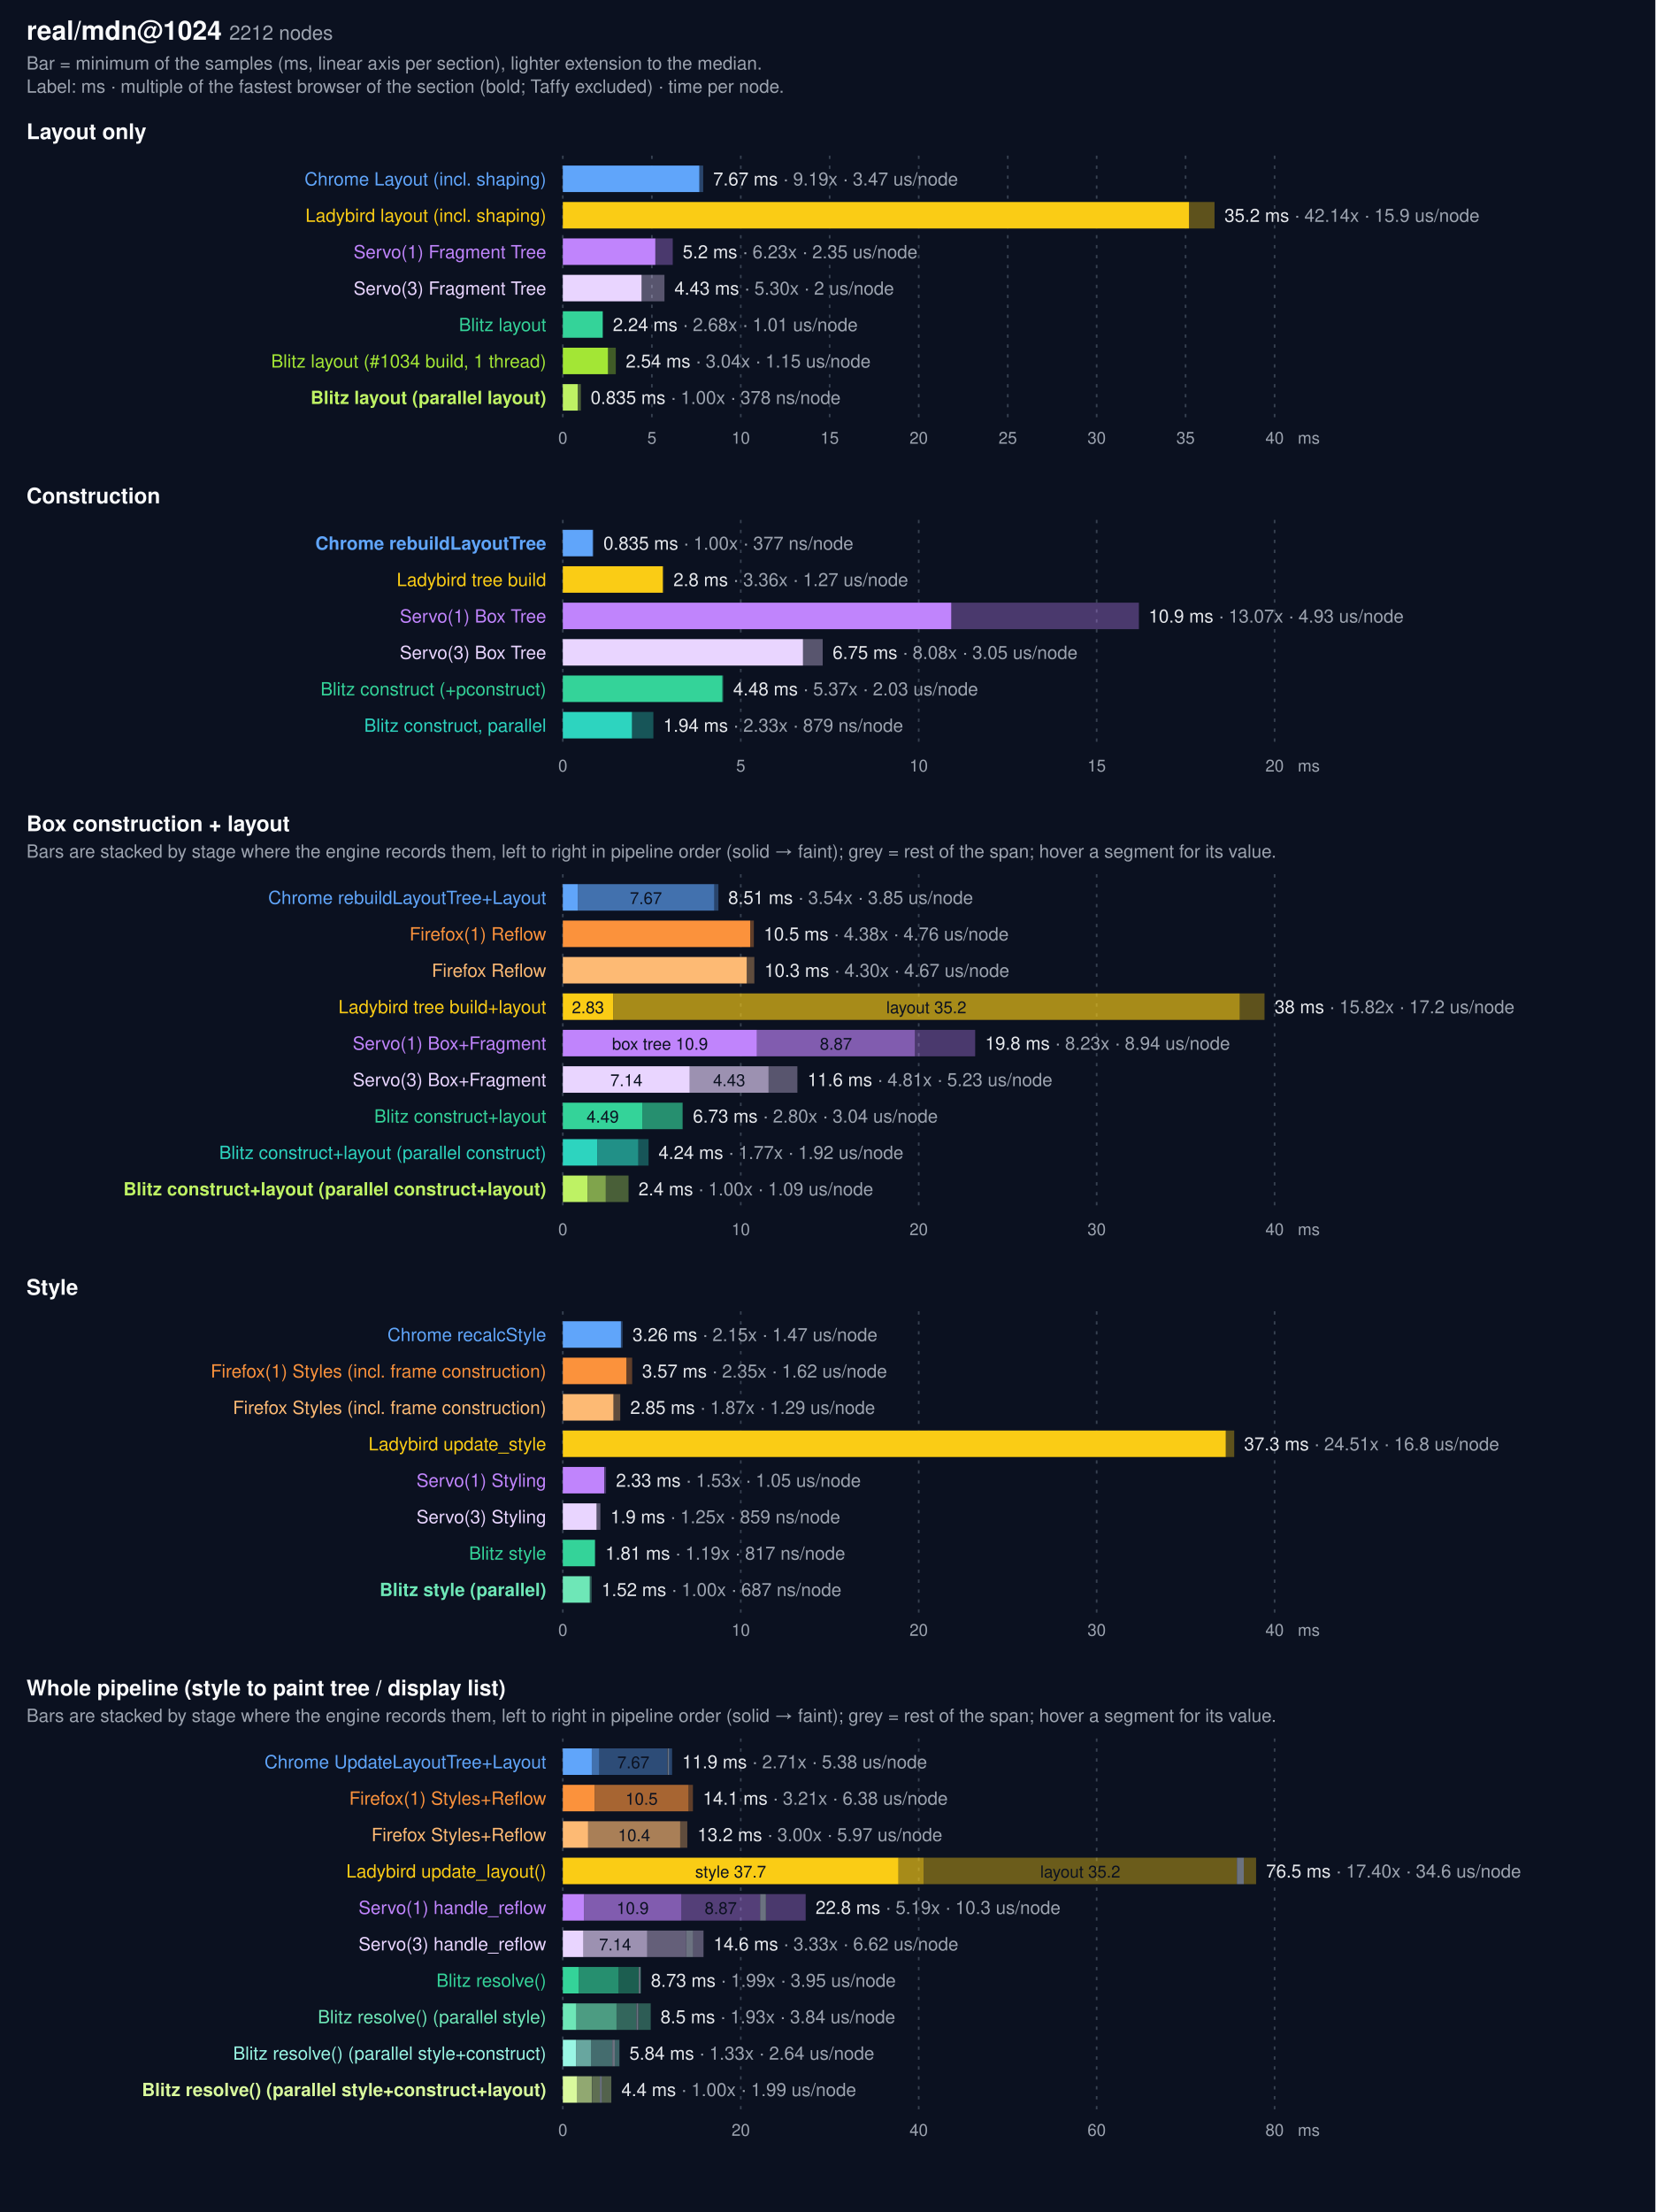
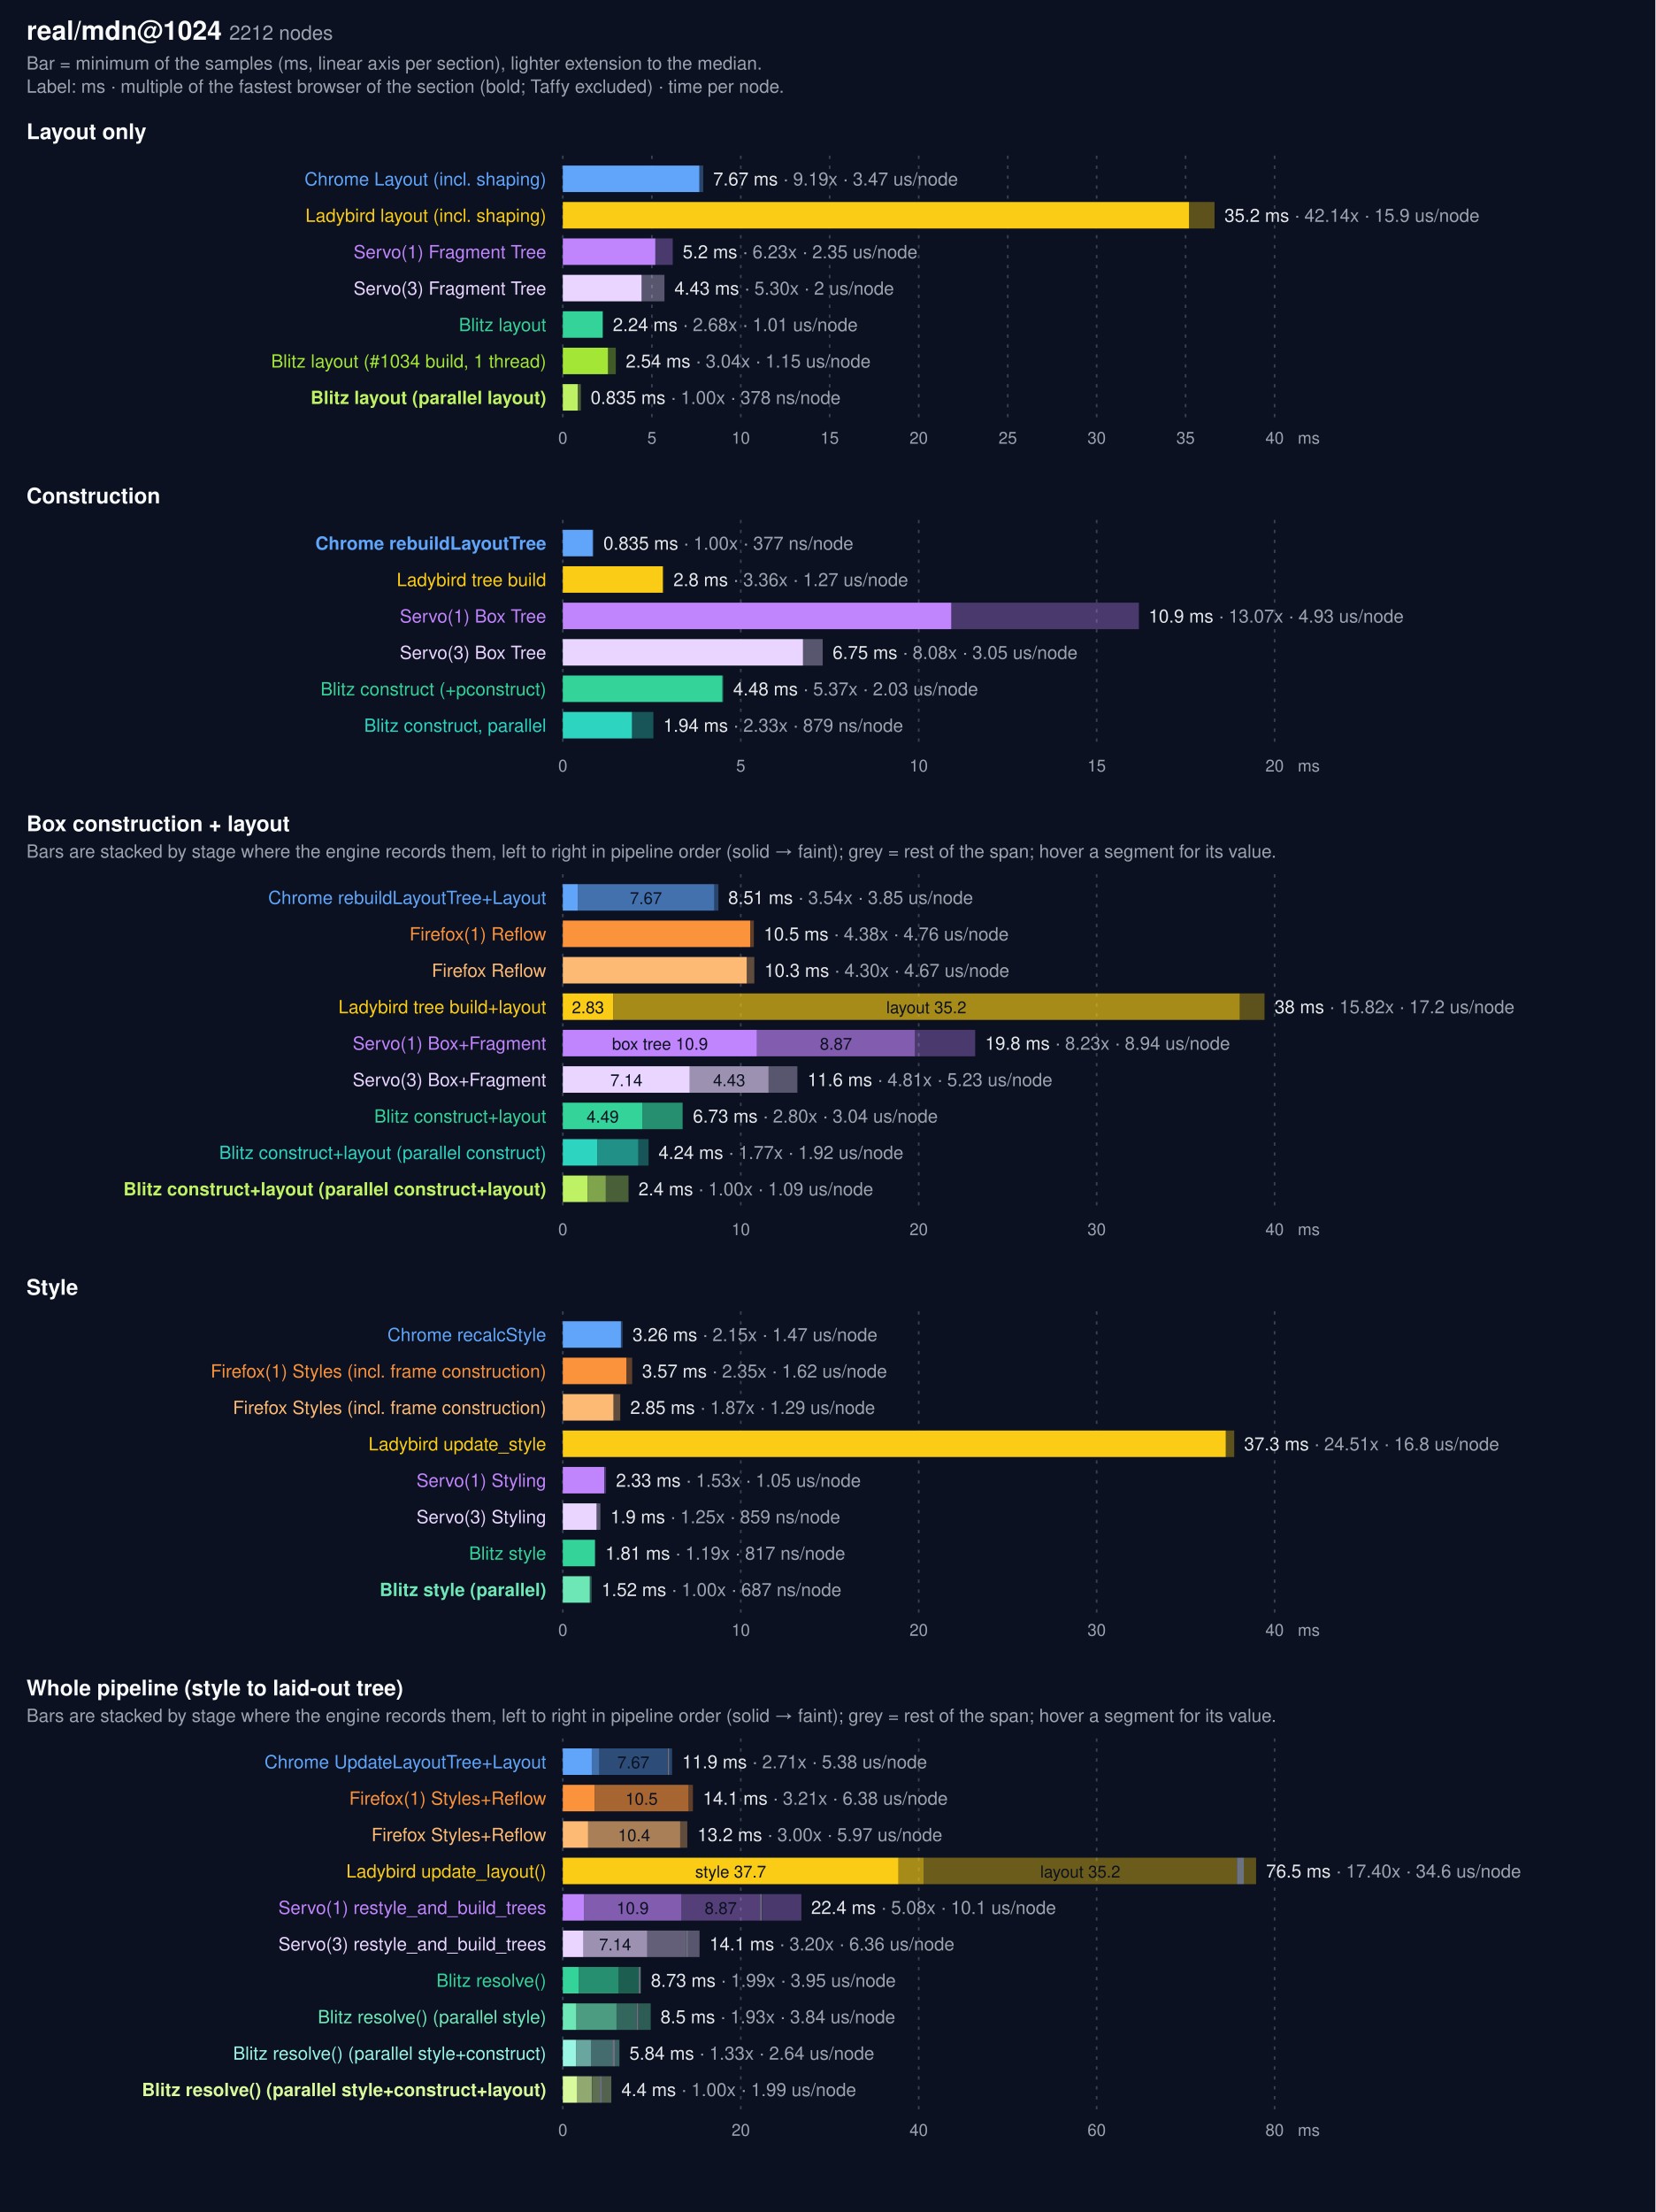
<svg xmlns="http://www.w3.org/2000/svg" width="1000" height="1336" viewBox="0 0 1000 1336" font-family="system-ui, -apple-system, Segoe UI, Helvetica, Arial, sans-serif">
  <rect width="1000" height="1336" fill="#0b1120" />
  <text x="16" y="24" fill="#f9fafb" font-size="16" font-weight="600">real/mdn@1024 <tspan fill="#9ca3af" font-size="12" font-weight="400">2212 nodes</tspan>
  </text>
  <text x="16" y="42" fill="#9ca3af" font-size="11">Bar = minimum of the samples (ms, linear axis per section), lighter extension to the median.</text>
  <text x="16" y="56" fill="#9ca3af" font-size="11">Label: ms · multiple of the fastest browser of the section (bold; Taffy excluded) · time per node.</text>
  <text x="16" y="84" fill="#f9fafb" font-size="13" font-weight="600">Layout only</text>
  <line x1="340.0" x2="340.0" y1="94" y2="254" stroke="#374151" stroke-dasharray="2 4" />
  <text x="340.0" y="268" fill="#9ca3af" font-size="10" text-anchor="middle">0</text>
  <line x1="393.8" x2="393.8" y1="94" y2="254" stroke="#374151" stroke-dasharray="2 4" />
  <text x="393.8" y="268" fill="#9ca3af" font-size="10" text-anchor="middle">5</text>
  <line x1="447.5" x2="447.5" y1="94" y2="254" stroke="#374151" stroke-dasharray="2 4" />
  <text x="447.5" y="268" fill="#9ca3af" font-size="10" text-anchor="middle">10</text>
  <line x1="501.2" x2="501.2" y1="94" y2="254" stroke="#374151" stroke-dasharray="2 4" />
  <text x="501.2" y="268" fill="#9ca3af" font-size="10" text-anchor="middle">15</text>
  <line x1="555.0" x2="555.0" y1="94" y2="254" stroke="#374151" stroke-dasharray="2 4" />
  <text x="555.0" y="268" fill="#9ca3af" font-size="10" text-anchor="middle">20</text>
  <line x1="608.8" x2="608.8" y1="94" y2="254" stroke="#374151" stroke-dasharray="2 4" />
  <text x="608.8" y="268" fill="#9ca3af" font-size="10" text-anchor="middle">25</text>
  <line x1="662.5" x2="662.5" y1="94" y2="254" stroke="#374151" stroke-dasharray="2 4" />
  <text x="662.5" y="268" fill="#9ca3af" font-size="10" text-anchor="middle">30</text>
  <line x1="716.2" x2="716.2" y1="94" y2="254" stroke="#374151" stroke-dasharray="2 4" />
  <text x="716.2" y="268" fill="#9ca3af" font-size="10" text-anchor="middle">35</text>
  <line x1="770.0" x2="770.0" y1="94" y2="254" stroke="#374151" stroke-dasharray="2 4" />
  <text x="770.0" y="268" fill="#9ca3af" font-size="10" text-anchor="middle">40</text>
  <text x="784" y="268" fill="#9ca3af" font-size="10">ms</text>
  <text x="330" y="112" fill="#60a5fa" font-size="11" text-anchor="end">Chrome Layout (incl. shaping)</text>
  <rect x="340" y="100" width="82.5" height="16" fill="#60a5fa" />
  <rect x="422.5" y="100" width="2.3" height="16" fill="#60a5fa" opacity="0.35" />
  <text x="430.8" y="112" fill="#e5e7eb" font-size="11">7.67 ms <tspan fill="#9ca3af">· 9.19x · 3.47 us/node</tspan>
  </text>
  <text x="330" y="134" fill="#facc15" font-size="11" text-anchor="end">Ladybird layout (incl. shaping)</text>
  <rect x="340" y="122" width="378.3" height="16" fill="#facc15" />
  <rect x="718.3" y="122" width="15.4" height="16" fill="#facc15" opacity="0.35" />
  <text x="739.7" y="134" fill="#e5e7eb" font-size="11">35.2 ms <tspan fill="#9ca3af">· 42.14x · 15.9 us/node</tspan>
  </text>
  <text x="330" y="156" fill="#c084fc" font-size="11" text-anchor="end">Servo(1) Fragment Tree</text>
  <rect x="340" y="144" width="55.9" height="16" fill="#c084fc" />
  <rect x="395.9" y="144" width="10.5" height="16" fill="#c084fc" opacity="0.35" />
  <text x="412.4" y="156" fill="#e5e7eb" font-size="11">5.2 ms <tspan fill="#9ca3af">· 6.23x · 2.35 us/node</tspan>
  </text>
  <text x="330" y="178" fill="#e9d5ff" font-size="11" text-anchor="end">Servo(3) Fragment Tree</text>
  <rect x="340" y="166" width="47.6" height="16" fill="#e9d5ff" />
  <rect x="387.6" y="166" width="13.8" height="16" fill="#e9d5ff" opacity="0.35" />
  <text x="407.4" y="178" fill="#e5e7eb" font-size="11">4.43 ms <tspan fill="#9ca3af">· 5.30x · 2 us/node</tspan>
  </text>
  <text x="330" y="200" fill="#34d399" font-size="11" text-anchor="end">Blitz layout</text>
  <rect x="340" y="188" width="24.1" height="16" fill="#34d399" />
  <rect x="364.1" y="188" width="0.1" height="16" fill="#34d399" opacity="0.35" />
  <text x="370.2" y="200" fill="#e5e7eb" font-size="11">2.24 ms <tspan fill="#9ca3af">· 2.68x · 1.01 us/node</tspan>
  </text>
  <text x="330" y="222" fill="#a3e635" font-size="11" text-anchor="end">Blitz layout (#1034 build, 1 thread)</text>
  <rect x="340" y="210" width="27.3" height="16" fill="#a3e635" />
  <rect x="367.3" y="210" width="4.7" height="16" fill="#a3e635" opacity="0.35" />
  <text x="378.0" y="222" fill="#e5e7eb" font-size="11">2.54 ms <tspan fill="#9ca3af">· 3.04x · 1.15 us/node</tspan>
  </text>
  <text x="330" y="244" fill="#bef264" font-size="11" text-anchor="end" font-weight="700">Blitz layout (parallel layout)</text>
  <rect x="340" y="232" width="9.0" height="16" fill="#bef264" />
  <rect x="349.0" y="232" width="1.9" height="16" fill="#bef264" opacity="0.35" />
  <text x="356.8" y="244" fill="#e5e7eb" font-size="11">0.835 ms <tspan fill="#9ca3af">· 1.00x · 378 ns/node</tspan>
  </text>
  <text x="16" y="304" fill="#f9fafb" font-size="13" font-weight="600">Construction</text>
  <line x1="340.0" x2="340.0" y1="314" y2="452" stroke="#374151" stroke-dasharray="2 4" />
  <text x="340.0" y="466" fill="#9ca3af" font-size="10" text-anchor="middle">0</text>
  <line x1="447.5" x2="447.5" y1="314" y2="452" stroke="#374151" stroke-dasharray="2 4" />
  <text x="447.5" y="466" fill="#9ca3af" font-size="10" text-anchor="middle">5</text>
  <line x1="555.0" x2="555.0" y1="314" y2="452" stroke="#374151" stroke-dasharray="2 4" />
  <text x="555.0" y="466" fill="#9ca3af" font-size="10" text-anchor="middle">10</text>
  <line x1="662.5" x2="662.5" y1="314" y2="452" stroke="#374151" stroke-dasharray="2 4" />
  <text x="662.5" y="466" fill="#9ca3af" font-size="10" text-anchor="middle">15</text>
  <line x1="770.0" x2="770.0" y1="314" y2="452" stroke="#374151" stroke-dasharray="2 4" />
  <text x="770.0" y="466" fill="#9ca3af" font-size="10" text-anchor="middle">20</text>
  <text x="784" y="466" fill="#9ca3af" font-size="10">ms</text>
  <text x="330" y="332" fill="#60a5fa" font-size="11" text-anchor="end" font-weight="700">Chrome rebuildLayoutTree</text>
  <rect x="340" y="320" width="18.0" height="16" fill="#60a5fa" />
  <rect x="358.0" y="320" width="0.6" height="16" fill="#60a5fa" opacity="0.35" />
  <text x="364.5" y="332" fill="#e5e7eb" font-size="11">0.835 ms <tspan fill="#9ca3af">· 1.00x · 377 ns/node</tspan>
  </text>
  <text x="330" y="354" fill="#facc15" font-size="11" text-anchor="end">Ladybird tree build</text>
  <rect x="340" y="342" width="60.3" height="16" fill="#facc15" />
  <rect x="400.3" y="342" width="0.6" height="16" fill="#facc15" opacity="0.35" />
  <text x="406.8" y="354" fill="#e5e7eb" font-size="11">2.8 ms <tspan fill="#9ca3af">· 3.36x · 1.27 us/node</tspan>
  </text>
  <text x="330" y="376" fill="#c084fc" font-size="11" text-anchor="end">Servo(1) Box Tree</text>
  <rect x="340" y="364" width="234.7" height="16" fill="#c084fc" />
  <rect x="574.7" y="364" width="113.3" height="16" fill="#c084fc" opacity="0.35" />
  <text x="693.9" y="376" fill="#e5e7eb" font-size="11">10.9 ms <tspan fill="#9ca3af">· 13.07x · 4.93 us/node</tspan>
  </text>
  <text x="330" y="398" fill="#e9d5ff" font-size="11" text-anchor="end">Servo(3) Box Tree</text>
  <rect x="340" y="386" width="145.1" height="16" fill="#e9d5ff" />
  <rect x="485.1" y="386" width="11.9" height="16" fill="#e9d5ff" opacity="0.35" />
  <text x="503.0" y="398" fill="#e5e7eb" font-size="11">6.75 ms <tspan fill="#9ca3af">· 8.08x · 3.05 us/node</tspan>
  </text>
  <text x="330" y="420" fill="#34d399" font-size="11" text-anchor="end">Blitz construct (+pconstruct)</text>
  <rect x="340" y="408" width="96.4" height="16" fill="#34d399" />
  <rect x="436.4" y="408" width="0.6" height="16" fill="#34d399" opacity="0.35" />
  <text x="442.9" y="420" fill="#e5e7eb" font-size="11">4.48 ms <tspan fill="#9ca3af">· 5.37x · 2.03 us/node</tspan>
  </text>
  <text x="330" y="442" fill="#2dd4bf" font-size="11" text-anchor="end">Blitz construct, parallel</text>
  <rect x="340" y="430" width="41.8" height="16" fill="#2dd4bf" />
  <rect x="381.8" y="430" width="12.9" height="16" fill="#2dd4bf" opacity="0.35" />
  <text x="400.7" y="442" fill="#e5e7eb" font-size="11">1.94 ms <tspan fill="#9ca3af">· 2.33x · 879 ns/node</tspan>
  </text>
  <text x="16" y="502" fill="#f9fafb" font-size="13" font-weight="600">Box construction + layout</text>
  <text x="16" y="518" fill="#9ca3af" font-size="11">Bars are stacked by stage where the engine records them, left to right in pipeline order (solid → faint); grey = rest of the span; hover a segment for its value.</text>
  <line x1="340.0" x2="340.0" y1="528" y2="732" stroke="#374151" stroke-dasharray="2 4" />
  <text x="340.0" y="746" fill="#9ca3af" font-size="10" text-anchor="middle">0</text>
  <line x1="447.5" x2="447.5" y1="528" y2="732" stroke="#374151" stroke-dasharray="2 4" />
  <text x="447.5" y="746" fill="#9ca3af" font-size="10" text-anchor="middle">10</text>
  <line x1="555.0" x2="555.0" y1="528" y2="732" stroke="#374151" stroke-dasharray="2 4" />
  <text x="555.0" y="746" fill="#9ca3af" font-size="10" text-anchor="middle">20</text>
  <line x1="662.5" x2="662.5" y1="528" y2="732" stroke="#374151" stroke-dasharray="2 4" />
  <text x="662.5" y="746" fill="#9ca3af" font-size="10" text-anchor="middle">30</text>
  <line x1="770.0" x2="770.0" y1="528" y2="732" stroke="#374151" stroke-dasharray="2 4" />
  <text x="770.0" y="746" fill="#9ca3af" font-size="10" text-anchor="middle">40</text>
  <text x="784" y="746" fill="#9ca3af" font-size="10">ms</text>
  <text x="330" y="546" fill="#60a5fa" font-size="11" text-anchor="end">Chrome rebuildLayoutTree+Layout</text>
  <rect x="340.0" y="534" width="9.0" height="16" fill="#60a5fa" opacity="1.0" />
  <rect x="349.0" y="534" width="82.5" height="16" fill="#60a5fa" opacity="0.65" />
  <text x="390.2" y="546" fill="#0b1120" font-size="10" text-anchor="middle">7.67</text>
  <rect x="431.5" y="534" width="2.5" height="16" fill="#60a5fa" opacity="0.35" />
  <text x="439.9" y="546" fill="#e5e7eb" font-size="11">8.51 ms <tspan fill="#9ca3af">· 3.54x · 3.85 us/node</tspan>
  </text>
  <text x="330" y="568" fill="#fb923c" font-size="11" text-anchor="end">Firefox(1) Reflow</text>
  <rect x="340" y="556" width="113.2" height="16" fill="#fb923c" />
  <rect x="453.2" y="556" width="2.2" height="16" fill="#fb923c" opacity="0.35" />
  <text x="461.4" y="568" fill="#e5e7eb" font-size="11">10.5 ms <tspan fill="#9ca3af">· 4.38x · 4.76 us/node</tspan>
  </text>
  <text x="330" y="590" fill="#fdba74" font-size="11" text-anchor="end">Firefox Reflow</text>
  <rect x="340" y="578" width="111.1" height="16" fill="#fdba74" />
  <rect x="451.1" y="578" width="4.6" height="16" fill="#fdba74" opacity="0.35" />
  <text x="461.8" y="590" fill="#e5e7eb" font-size="11">10.3 ms <tspan fill="#9ca3af">· 4.30x · 4.67 us/node</tspan>
  </text>
  <text x="330" y="612" fill="#facc15" font-size="11" text-anchor="end">Ladybird tree build+layout</text>
  <rect x="340.0" y="600" width="30.5" height="16" fill="#facc15" opacity="1.0" />
  <text x="355.2" y="612" fill="#0b1120" font-size="10" text-anchor="middle">2.83</text>
  <rect x="370.5" y="600" width="378.3" height="16" fill="#facc15" opacity="0.65" />
  <text x="559.6" y="612" fill="#0b1120" font-size="10" text-anchor="middle">layout 35.2</text>
  <rect x="748.7" y="600" width="15.2" height="16" fill="#facc15" opacity="0.35" />
  <text x="770.0" y="612" fill="#e5e7eb" font-size="11">38 ms <tspan fill="#9ca3af">· 15.82x · 17.2 us/node</tspan>
  </text>
  <text x="330" y="634" fill="#c084fc" font-size="11" text-anchor="end">Servo(1) Box+Fragment</text>
  <rect x="340.0" y="622" width="117.3" height="16" fill="#c084fc" opacity="1.0" />
  <text x="398.7" y="634" fill="#0b1120" font-size="10" text-anchor="middle">box tree 10.9</text>
  <rect x="457.3" y="622" width="95.4" height="16" fill="#c084fc" opacity="0.65" />
  <text x="505.0" y="634" fill="#0b1120" font-size="10" text-anchor="middle">8.87</text>
  <rect x="552.7" y="622" width="36.4" height="16" fill="#c084fc" opacity="0.35" />
  <text x="595.1" y="634" fill="#e5e7eb" font-size="11">19.8 ms <tspan fill="#9ca3af">· 8.23x · 8.94 us/node</tspan>
  </text>
  <text x="330" y="656" fill="#e9d5ff" font-size="11" text-anchor="end">Servo(3) Box+Fragment</text>
  <rect x="340.0" y="644" width="76.7" height="16" fill="#e9d5ff" opacity="1.0" />
  <text x="378.4" y="656" fill="#0b1120" font-size="10" text-anchor="middle">7.14</text>
  <rect x="416.7" y="644" width="47.6" height="16" fill="#e9d5ff" opacity="0.65" />
  <text x="440.5" y="656" fill="#0b1120" font-size="10" text-anchor="middle">4.43</text>
  <rect x="464.3" y="644" width="17.4" height="16" fill="#e9d5ff" opacity="0.35" />
  <text x="487.8" y="656" fill="#e5e7eb" font-size="11">11.6 ms <tspan fill="#9ca3af">· 4.81x · 5.23 us/node</tspan>
  </text>
  <text x="330" y="678" fill="#34d399" font-size="11" text-anchor="end">Blitz construct+layout</text>
  <rect x="340.0" y="666" width="48.2" height="16" fill="#34d399" opacity="1.0" />
  <text x="364.1" y="678" fill="#0b1120" font-size="10" text-anchor="middle">4.49</text>
  <rect x="388.2" y="666" width="24.1" height="16" fill="#34d399" opacity="0.65" />
  <rect x="412.3" y="666" width="0.2" height="16" fill="#34d399" opacity="0.35" />
  <text x="418.6" y="678" fill="#e5e7eb" font-size="11">6.73 ms <tspan fill="#9ca3af">· 2.80x · 3.04 us/node</tspan>
  </text>
  <text x="330" y="700" fill="#2dd4bf" font-size="11" text-anchor="end">Blitz construct+layout (parallel construct)</text>
  <rect x="340.0" y="688" width="20.9" height="16" fill="#2dd4bf" opacity="1.0" />
  <rect x="360.9" y="688" width="24.7" height="16" fill="#2dd4bf" opacity="0.65" />
  <rect x="385.6" y="688" width="0.0" height="16" fill="#6b7280" opacity="1.0" />
  <rect x="385.6" y="688" width="6.2" height="16" fill="#2dd4bf" opacity="0.35" />
  <text x="397.8" y="700" fill="#e5e7eb" font-size="11">4.24 ms <tspan fill="#9ca3af">· 1.77x · 1.92 us/node</tspan>
  </text>
  <text x="330" y="722" fill="#bef264" font-size="11" text-anchor="end" font-weight="700">Blitz construct+layout (parallel construct+layout)</text>
  <rect x="340.0" y="710" width="15.0" height="16" fill="#bef264" opacity="1.0" />
  <rect x="355.0" y="710" width="10.9" height="16" fill="#bef264" opacity="0.65" />
  <rect x="365.8" y="710" width="0.0" height="16" fill="#6b7280" opacity="1.0" />
  <rect x="365.8" y="710" width="13.9" height="16" fill="#bef264" opacity="0.35" />
  <text x="385.7" y="722" fill="#e5e7eb" font-size="11">2.4 ms <tspan fill="#9ca3af">· 1.00x · 1.09 us/node</tspan>
  </text>
  <text x="16" y="782" fill="#f9fafb" font-size="13" font-weight="600">Style</text>
  <line x1="340.0" x2="340.0" y1="792" y2="974" stroke="#374151" stroke-dasharray="2 4" />
  <text x="340.0" y="988" fill="#9ca3af" font-size="10" text-anchor="middle">0</text>
  <line x1="447.5" x2="447.5" y1="792" y2="974" stroke="#374151" stroke-dasharray="2 4" />
  <text x="447.5" y="988" fill="#9ca3af" font-size="10" text-anchor="middle">10</text>
  <line x1="555.0" x2="555.0" y1="792" y2="974" stroke="#374151" stroke-dasharray="2 4" />
  <text x="555.0" y="988" fill="#9ca3af" font-size="10" text-anchor="middle">20</text>
  <line x1="662.5" x2="662.5" y1="792" y2="974" stroke="#374151" stroke-dasharray="2 4" />
  <text x="662.5" y="988" fill="#9ca3af" font-size="10" text-anchor="middle">30</text>
  <line x1="770.0" x2="770.0" y1="792" y2="974" stroke="#374151" stroke-dasharray="2 4" />
  <text x="770.0" y="988" fill="#9ca3af" font-size="10" text-anchor="middle">40</text>
  <text x="784" y="988" fill="#9ca3af" font-size="10">ms</text>
  <text x="330" y="810" fill="#60a5fa" font-size="11" text-anchor="end">Chrome recalcStyle</text>
  <rect x="340" y="798" width="35.1" height="16" fill="#60a5fa" />
  <rect x="375.1" y="798" width="1.0" height="16" fill="#60a5fa" opacity="0.35" />
  <text x="382.1" y="810" fill="#e5e7eb" font-size="11">3.26 ms <tspan fill="#9ca3af">· 2.15x · 1.47 us/node</tspan>
  </text>
  <text x="330" y="832" fill="#fb923c" font-size="11" text-anchor="end">Firefox(1) Styles (incl. frame construction)</text>
  <rect x="340" y="820" width="38.4" height="16" fill="#fb923c" />
  <rect x="378.4" y="820" width="3.5" height="16" fill="#fb923c" opacity="0.35" />
  <text x="387.9" y="832" fill="#e5e7eb" font-size="11">3.57 ms <tspan fill="#9ca3af">· 2.35x · 1.62 us/node</tspan>
  </text>
  <text x="330" y="854" fill="#fdba74" font-size="11" text-anchor="end">Firefox Styles (incl. frame construction)</text>
  <rect x="340" y="842" width="30.6" height="16" fill="#fdba74" />
  <rect x="370.6" y="842" width="4.1" height="16" fill="#fdba74" opacity="0.35" />
  <text x="380.7" y="854" fill="#e5e7eb" font-size="11">2.85 ms <tspan fill="#9ca3af">· 1.87x · 1.29 us/node</tspan>
  </text>
  <text x="330" y="876" fill="#facc15" font-size="11" text-anchor="end">Ladybird update_style</text>
  <rect x="340" y="864" width="400.5" height="16" fill="#facc15" />
  <rect x="740.5" y="864" width="5.1" height="16" fill="#facc15" opacity="0.35" />
  <text x="751.6" y="876" fill="#e5e7eb" font-size="11">37.3 ms <tspan fill="#9ca3af">· 24.51x · 16.8 us/node</tspan>
  </text>
  <text x="330" y="898" fill="#c084fc" font-size="11" text-anchor="end">Servo(1) Styling</text>
  <rect x="340" y="886" width="25.0" height="16" fill="#c084fc" />
  <rect x="365.0" y="886" width="1.1" height="16" fill="#c084fc" opacity="0.35" />
  <text x="372.1" y="898" fill="#e5e7eb" font-size="11">2.33 ms <tspan fill="#9ca3af">· 1.53x · 1.05 us/node</tspan>
  </text>
  <text x="330" y="920" fill="#e9d5ff" font-size="11" text-anchor="end">Servo(3) Styling</text>
  <rect x="340" y="908" width="20.4" height="16" fill="#e9d5ff" />
  <rect x="360.4" y="908" width="2.3" height="16" fill="#e9d5ff" opacity="0.35" />
  <text x="368.8" y="920" fill="#e5e7eb" font-size="11">1.9 ms <tspan fill="#9ca3af">· 1.25x · 859 ns/node</tspan>
  </text>
  <text x="330" y="942" fill="#34d399" font-size="11" text-anchor="end">Blitz style</text>
  <rect x="340" y="930" width="19.4" height="16" fill="#34d399" />
  <rect x="359.4" y="930" width="0.3" height="16" fill="#34d399" opacity="0.35" />
  <text x="365.7" y="942" fill="#e5e7eb" font-size="11">1.81 ms <tspan fill="#9ca3af">· 1.19x · 817 ns/node</tspan>
  </text>
  <text x="330" y="964" fill="#6ee7b7" font-size="11" text-anchor="end" font-weight="700">Blitz style (parallel)</text>
  <rect x="340" y="952" width="16.3" height="16" fill="#6ee7b7" />
  <rect x="356.3" y="952" width="1.1" height="16" fill="#6ee7b7" opacity="0.35" />
  <text x="363.4" y="964" fill="#e5e7eb" font-size="11">1.52 ms <tspan fill="#9ca3af">· 1.00x · 687 ns/node</tspan>
  </text>
-   <text x="16" y="1024" fill="#f9fafb" font-size="13" font-weight="600">Whole pipeline (style to paint tree / display list)</text>
+   <text x="16" y="1024" fill="#f9fafb" font-size="13" font-weight="600">Whole pipeline (style to laid-out tree)</text>
  <text x="16" y="1040" fill="#9ca3af" font-size="11">Bars are stacked by stage where the engine records them, left to right in pipeline order (solid → faint); grey = rest of the span; hover a segment for its value.</text>
  <line x1="340.0" x2="340.0" y1="1050" y2="1276" stroke="#374151" stroke-dasharray="2 4" />
  <text x="340.0" y="1290" fill="#9ca3af" font-size="10" text-anchor="middle">0</text>
  <line x1="447.5" x2="447.5" y1="1050" y2="1276" stroke="#374151" stroke-dasharray="2 4" />
  <text x="447.5" y="1290" fill="#9ca3af" font-size="10" text-anchor="middle">20</text>
  <line x1="555.0" x2="555.0" y1="1050" y2="1276" stroke="#374151" stroke-dasharray="2 4" />
  <text x="555.0" y="1290" fill="#9ca3af" font-size="10" text-anchor="middle">40</text>
  <line x1="662.5" x2="662.5" y1="1050" y2="1276" stroke="#374151" stroke-dasharray="2 4" />
  <text x="662.5" y="1290" fill="#9ca3af" font-size="10" text-anchor="middle">60</text>
  <line x1="770.0" x2="770.0" y1="1050" y2="1276" stroke="#374151" stroke-dasharray="2 4" />
  <text x="770.0" y="1290" fill="#9ca3af" font-size="10" text-anchor="middle">80</text>
  <text x="784" y="1290" fill="#9ca3af" font-size="10">ms</text>
  <text x="330" y="1068" fill="#60a5fa" font-size="11" text-anchor="end">Chrome UpdateLayoutTree+Layout</text>
  <rect x="340.0" y="1056" width="17.5" height="16" fill="#60a5fa" opacity="1.0" />
  <rect x="357.5" y="1056" width="4.5" height="16" fill="#60a5fa" opacity="0.65" />
  <rect x="362.0" y="1056" width="41.2" height="16" fill="#60a5fa" opacity="0.4" />
  <text x="382.6" y="1068" fill="#0b1120" font-size="10" text-anchor="middle">7.67</text>
  <rect x="403.3" y="1056" width="0.8" height="16" fill="#6b7280" opacity="1.0" />
  <rect x="404.0" y="1056" width="2.0" height="16" fill="#60a5fa" opacity="0.35" />
  <text x="412.1" y="1068" fill="#e5e7eb" font-size="11">11.9 ms <tspan fill="#9ca3af">· 2.71x · 5.38 us/node</tspan>
  </text>
  <text x="330" y="1090" fill="#fb923c" font-size="11" text-anchor="end">Firefox(1) Styles+Reflow</text>
  <rect x="340.0" y="1078" width="19.2" height="16" fill="#fb923c" opacity="1.0" />
  <rect x="359.2" y="1078" width="56.7" height="16" fill="#fb923c" opacity="0.65" />
  <text x="387.6" y="1090" fill="#0b1120" font-size="10" text-anchor="middle">10.5</text>
  <rect x="415.9" y="1078" width="2.7" height="16" fill="#fb923c" opacity="0.35" />
  <text x="424.6" y="1090" fill="#e5e7eb" font-size="11">14.1 ms <tspan fill="#9ca3af">· 3.21x · 6.38 us/node</tspan>
  </text>
  <text x="330" y="1112" fill="#fdba74" font-size="11" text-anchor="end">Firefox Styles+Reflow</text>
  <rect x="340.0" y="1100" width="15.3" height="16" fill="#fdba74" opacity="1.0" />
  <rect x="355.3" y="1100" width="55.6" height="16" fill="#fdba74" opacity="0.65" />
  <text x="383.1" y="1112" fill="#0b1120" font-size="10" text-anchor="middle">10.4</text>
  <rect x="410.9" y="1100" width="4.3" height="16" fill="#fdba74" opacity="0.35" />
  <text x="421.3" y="1112" fill="#e5e7eb" font-size="11">13.2 ms <tspan fill="#9ca3af">· 3.00x · 5.97 us/node</tspan>
  </text>
  <text x="330" y="1134" fill="#facc15" font-size="11" text-anchor="end">Ladybird update_layout()</text>
  <rect x="340.0" y="1122" width="202.8" height="16" fill="#facc15" opacity="1.0" />
  <text x="441.4" y="1134" fill="#0b1120" font-size="10" text-anchor="middle">style 37.7</text>
  <rect x="542.8" y="1122" width="15.2" height="16" fill="#facc15" opacity="0.65" />
  <rect x="558.0" y="1122" width="189.1" height="16" fill="#facc15" opacity="0.4" />
  <text x="652.6" y="1134" fill="#0b1120" font-size="10" text-anchor="middle">layout 35.2</text>
  <rect x="747.2" y="1122" width="4.2" height="16" fill="#6b7280" opacity="1.0" />
  <rect x="751.4" y="1122" width="7.4" height="16" fill="#facc15" opacity="0.35" />
  <text x="764.8" y="1134" fill="#e5e7eb" font-size="11">76.5 ms <tspan fill="#9ca3af">· 17.40x · 34.6 us/node</tspan>
  </text>
-   <text x="330" y="1156" fill="#c084fc" font-size="11" text-anchor="end">Servo(1) handle_reflow</text>
+   <text x="330" y="1156" fill="#c084fc" font-size="11" text-anchor="end">Servo(1) restyle_and_build_trees</text>
  <rect x="340.0" y="1144" width="12.9" height="16" fill="#c084fc" opacity="1.0" />
  <rect x="352.9" y="1144" width="58.7" height="16" fill="#c084fc" opacity="0.65" />
  <text x="382.2" y="1156" fill="#0b1120" font-size="10" text-anchor="middle">10.9</text>
  <rect x="411.6" y="1144" width="47.7" height="16" fill="#c084fc" opacity="0.4" />
  <text x="435.4" y="1156" fill="#0b1120" font-size="10" text-anchor="middle">8.87</text>
-   <rect x="459.2" y="1144" width="3.5" height="16" fill="#6b7280" opacity="1.0" />
-   <rect x="462.8" y="1144" width="23.9" height="16" fill="#c084fc" opacity="0.35" />
-   <text x="492.7" y="1156" fill="#e5e7eb" font-size="11">22.8 ms <tspan fill="#9ca3af">· 5.19x · 10.3 us/node</tspan>
-   </text>
-   <text x="330" y="1178" fill="#e9d5ff" font-size="11" text-anchor="end">Servo(3) handle_reflow</text>
+   <rect x="459.2" y="1144" width="0.9" height="16" fill="#6b7280" opacity="1.0" />
+   <rect x="460.2" y="1144" width="23.9" height="16" fill="#c084fc" opacity="0.35" />
+   <text x="490.0" y="1156" fill="#e5e7eb" font-size="11">22.4 ms <tspan fill="#9ca3af">· 5.08x · 10.1 us/node</tspan>
+   </text>
+   <text x="330" y="1178" fill="#e9d5ff" font-size="11" text-anchor="end">Servo(3) restyle_and_build_trees</text>
  <rect x="340.0" y="1166" width="12.5" height="16" fill="#e9d5ff" opacity="1.0" />
  <rect x="352.5" y="1166" width="38.4" height="16" fill="#e9d5ff" opacity="0.65" />
  <text x="371.6" y="1178" fill="#0b1120" font-size="10" text-anchor="middle">7.14</text>
  <rect x="390.8" y="1166" width="23.8" height="16" fill="#e9d5ff" opacity="0.4" />
-   <rect x="414.6" y="1166" width="4.1" height="16" fill="#6b7280" opacity="1.0" />
-   <rect x="418.7" y="1166" width="6.3" height="16" fill="#e9d5ff" opacity="0.35" />
-   <text x="431.0" y="1178" fill="#e5e7eb" font-size="11">14.6 ms <tspan fill="#9ca3af">· 3.33x · 6.62 us/node</tspan>
+   <rect x="414.6" y="1166" width="1.0" height="16" fill="#6b7280" opacity="1.0" />
+   <rect x="415.6" y="1166" width="7.0" height="16" fill="#e9d5ff" opacity="0.35" />
+   <text x="428.6" y="1178" fill="#e5e7eb" font-size="11">14.1 ms <tspan fill="#9ca3af">· 3.20x · 6.36 us/node</tspan>
  </text>
  <text x="330" y="1200" fill="#34d399" font-size="11" text-anchor="end">Blitz resolve()</text>
  <rect x="340.0" y="1188" width="9.7" height="16" fill="#34d399" opacity="1.0" />
  <rect x="349.7" y="1188" width="24.1" height="16" fill="#34d399" opacity="0.65" />
  <rect x="373.9" y="1188" width="12.1" height="16" fill="#34d399" opacity="0.4" />
  <rect x="385.9" y="1188" width="1.0" height="16" fill="#6b7280" opacity="1.0" />
  <rect x="386.9" y="1188" width="0.3" height="16" fill="#34d399" opacity="0.35" />
  <text x="393.2" y="1200" fill="#e5e7eb" font-size="11">8.73 ms <tspan fill="#9ca3af">· 1.99x · 3.95 us/node</tspan>
  </text>
  <text x="330" y="1222" fill="#6ee7b7" font-size="11" text-anchor="end">Blitz resolve() (parallel style)</text>
  <rect x="340.0" y="1210" width="8.2" height="16" fill="#6ee7b7" opacity="1.0" />
  <rect x="348.2" y="1210" width="24.2" height="16" fill="#6ee7b7" opacity="0.65" />
  <rect x="372.3" y="1210" width="12.2" height="16" fill="#6ee7b7" opacity="0.4" />
  <rect x="384.5" y="1210" width="1.1" height="16" fill="#6b7280" opacity="1.0" />
  <rect x="385.7" y="1210" width="7.4" height="16" fill="#6ee7b7" opacity="0.35" />
  <text x="399.0" y="1222" fill="#e5e7eb" font-size="11">8.5 ms <tspan fill="#9ca3af">· 1.93x · 3.84 us/node</tspan>
  </text>
  <text x="330" y="1244" fill="#99f6e4" font-size="11" text-anchor="end">Blitz resolve() (parallel style+construct)</text>
  <rect x="340.0" y="1232" width="8.0" height="16" fill="#99f6e4" opacity="1.0" />
  <rect x="348.0" y="1232" width="9.0" height="16" fill="#99f6e4" opacity="0.65" />
  <rect x="357.0" y="1232" width="12.9" height="16" fill="#99f6e4" opacity="0.4" />
  <rect x="369.9" y="1232" width="1.5" height="16" fill="#6b7280" opacity="1.0" />
  <rect x="371.4" y="1232" width="2.8" height="16" fill="#99f6e4" opacity="0.35" />
  <text x="380.2" y="1244" fill="#e5e7eb" font-size="11">5.84 ms <tspan fill="#9ca3af">· 1.33x · 2.64 us/node</tspan>
  </text>
  <text x="330" y="1266" fill="#d9f99d" font-size="11" text-anchor="end" font-weight="700">Blitz resolve() (parallel style+construct+layout)</text>
  <rect x="340.0" y="1254" width="8.7" height="16" fill="#d9f99d" opacity="1.0" />
  <rect x="348.7" y="1254" width="8.8" height="16" fill="#d9f99d" opacity="0.65" />
  <rect x="357.6" y="1254" width="4.9" height="16" fill="#d9f99d" opacity="0.4" />
  <rect x="362.4" y="1254" width="1.2" height="16" fill="#6b7280" opacity="1.0" />
  <rect x="363.6" y="1254" width="5.7" height="16" fill="#d9f99d" opacity="0.35" />
  <text x="375.4" y="1266" fill="#e5e7eb" font-size="11">4.4 ms <tspan fill="#9ca3af">· 1.00x · 1.99 us/node</tspan>
  </text>
</svg>
